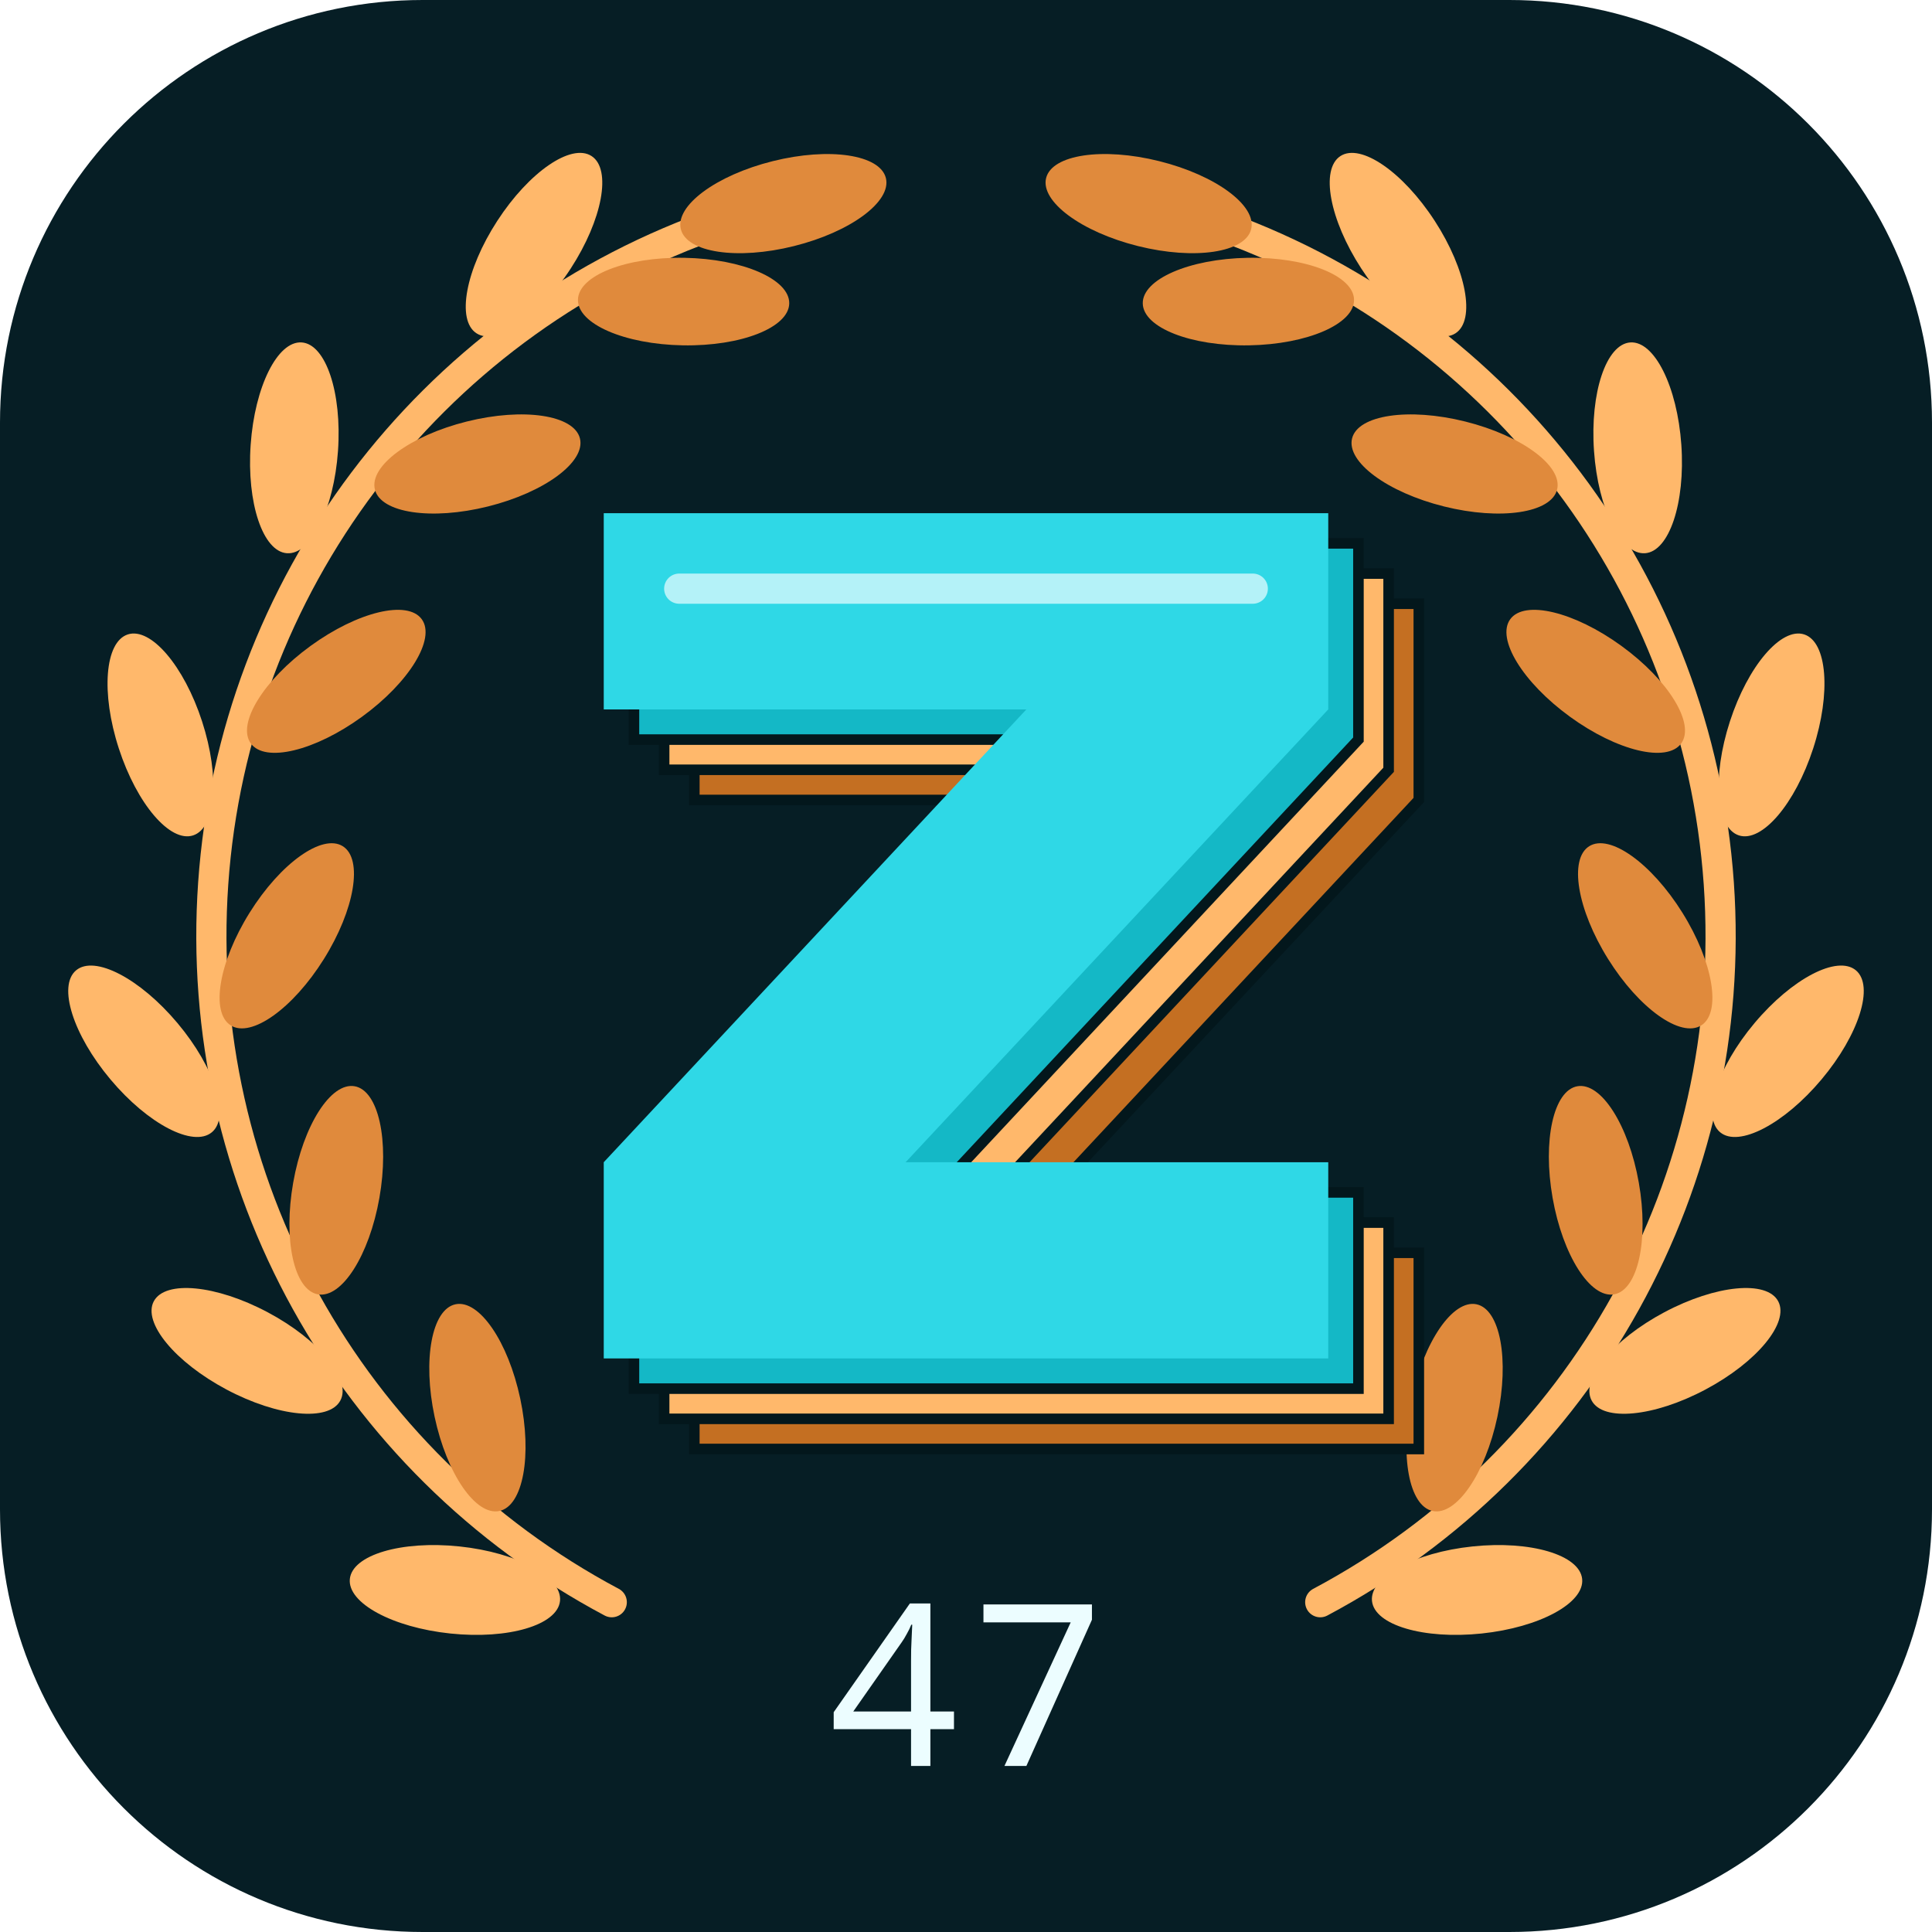
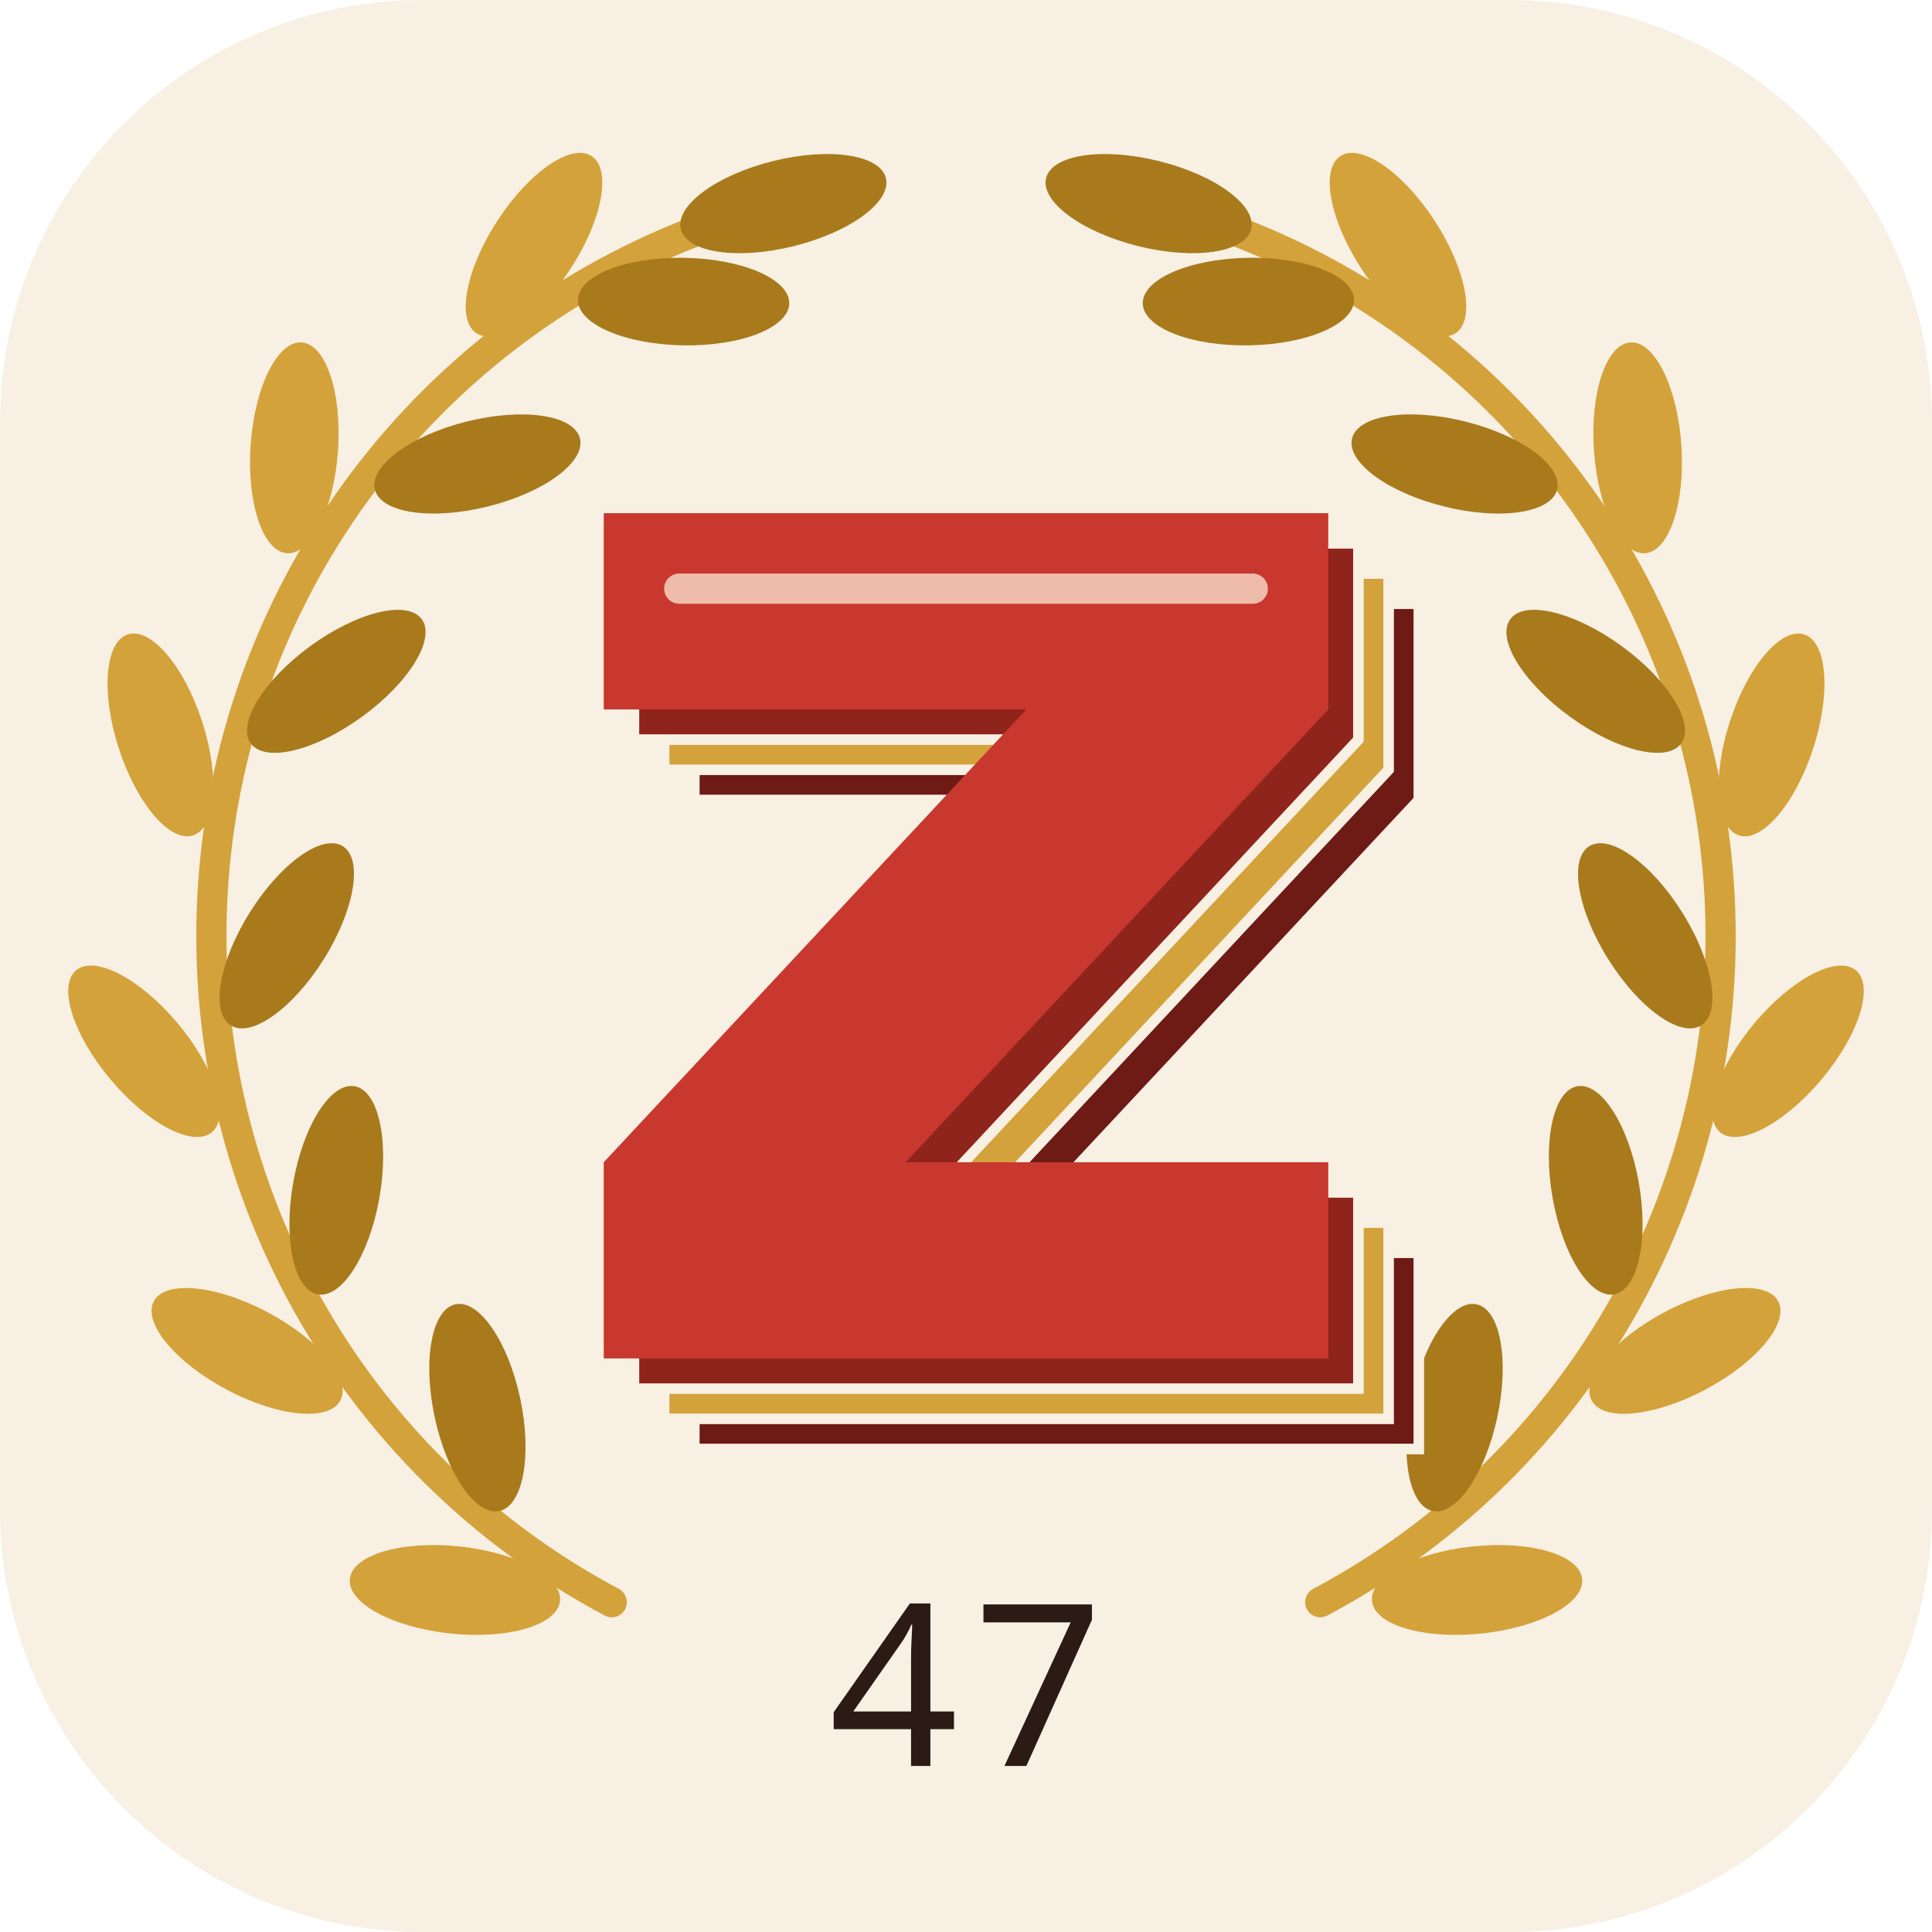
<svg xmlns="http://www.w3.org/2000/svg" viewBox="0 0 64 64">
-   <rect width="64" height="64" rx="14" fill="#061e25" />
+   <rect width="64" height="64" rx="14" fill="#f7f0e3" />
  <g transform="translate(2 1) scale(0.5)">
    <g>
-       <path d="M36.53 104.15A50 50 0 0 1 42.9 13.02" fill="none" stroke="#ffb86b" stroke-width="2" stroke-linecap="round" />
-       <ellipse cx="26.14" cy="103.34" rx="7" ry="2.9" fill="#ffb86b" transform="rotate(186 26.14 103.34)" />
-       <ellipse cx="27.63" cy="91.26" rx="7" ry="2.9" fill="#e08a3c" transform="rotate(258 27.63 91.26)" />
-       <ellipse cx="12.37" cy="87.5" rx="7" ry="2.9" fill="#ffb86b" transform="rotate(208 12.37 87.5)" />
-       <ellipse cx="18.28" cy="76.86" rx="7" ry="2.9" fill="#e08a3c" transform="rotate(280 18.28 76.86)" />
-       <ellipse cx="5.54" cy="67.65" rx="7" ry="2.9" fill="#ffb86b" transform="rotate(230 5.54 67.65)" />
-       <ellipse cx="15" cy="60" rx="7" ry="2.9" fill="#e08a3c" transform="rotate(302 15 60)" />
-       <ellipse cx="6.63" cy="46.69" rx="7" ry="2.9" fill="#ffb86b" transform="rotate(252 6.63 46.69)" />
-       <ellipse cx="18.28" cy="43.14" rx="7" ry="2.9" fill="#e08a3c" transform="rotate(324 18.28 43.14)" />
-       <ellipse cx="15.5" cy="27.67" rx="7" ry="2.9" fill="#ffb86b" transform="rotate(274 15.5 27.67)" />
-       <ellipse cx="27.63" cy="28.74" rx="7" ry="2.9" fill="#e08a3c" transform="rotate(346 27.63 28.74)" />
-       <ellipse cx="31.38" cy="14.21" rx="7" ry="2.9" fill="#ffb86b" transform="rotate(303 31.38 14.21)" />
-       <ellipse cx="41.29" cy="17.98" rx="7" ry="2.9" fill="#e08a3c" transform="rotate(361 41.29 17.98)" />
-       <ellipse cx="47.9" cy="11.49" rx="7" ry="2.9" fill="#e08a3c" transform="rotate(346 47.9 11.49)" />
+       <path d="M36.53 104.15A50 50 0 0 1 42.9 13.02" fill="none" stroke="#d4a23a" stroke-width="2" stroke-linecap="round" />
+       <ellipse cx="26.14" cy="103.34" rx="7" ry="2.9" fill="#d4a23a" transform="rotate(186 26.14 103.34)" />
+       <ellipse cx="27.63" cy="91.26" rx="7" ry="2.9" fill="#a87a1c" transform="rotate(258 27.63 91.26)" />
+       <ellipse cx="12.37" cy="87.5" rx="7" ry="2.9" fill="#d4a23a" transform="rotate(208 12.37 87.5)" />
+       <ellipse cx="18.28" cy="76.86" rx="7" ry="2.9" fill="#a87a1c" transform="rotate(280 18.28 76.86)" />
+       <ellipse cx="5.54" cy="67.65" rx="7" ry="2.9" fill="#d4a23a" transform="rotate(230 5.54 67.65)" />
+       <ellipse cx="15" cy="60" rx="7" ry="2.9" fill="#a87a1c" transform="rotate(302 15 60)" />
+       <ellipse cx="6.63" cy="46.69" rx="7" ry="2.9" fill="#d4a23a" transform="rotate(252 6.63 46.69)" />
+       <ellipse cx="18.28" cy="43.14" rx="7" ry="2.9" fill="#a87a1c" transform="rotate(324 18.28 43.14)" />
+       <ellipse cx="15.5" cy="27.67" rx="7" ry="2.9" fill="#d4a23a" transform="rotate(274 15.5 27.67)" />
+       <ellipse cx="27.63" cy="28.74" rx="7" ry="2.9" fill="#a87a1c" transform="rotate(346 27.63 28.74)" />
+       <ellipse cx="31.38" cy="14.21" rx="7" ry="2.9" fill="#d4a23a" transform="rotate(303 31.38 14.21)" />
+       <ellipse cx="41.29" cy="17.98" rx="7" ry="2.9" fill="#a87a1c" transform="rotate(361 41.29 17.98)" />
+       <ellipse cx="47.9" cy="11.49" rx="7" ry="2.9" fill="#a87a1c" transform="rotate(346 47.9 11.49)" />
    </g>
    <g transform="translate(120 0) scale(-1 1)">
-       <path d="M36.53 104.15A50 50 0 0 1 42.9 13.02" fill="none" stroke="#ffb86b" stroke-width="2" stroke-linecap="round" />
-       <ellipse cx="26.14" cy="103.34" rx="7" ry="2.9" fill="#ffb86b" transform="rotate(186 26.14 103.34)" />
-       <ellipse cx="27.63" cy="91.26" rx="7" ry="2.9" fill="#e08a3c" transform="rotate(258 27.63 91.26)" />
-       <ellipse cx="12.37" cy="87.5" rx="7" ry="2.9" fill="#ffb86b" transform="rotate(208 12.37 87.5)" />
-       <ellipse cx="18.28" cy="76.86" rx="7" ry="2.9" fill="#e08a3c" transform="rotate(280 18.28 76.86)" />
-       <ellipse cx="5.54" cy="67.65" rx="7" ry="2.9" fill="#ffb86b" transform="rotate(230 5.54 67.65)" />
-       <ellipse cx="15" cy="60" rx="7" ry="2.9" fill="#e08a3c" transform="rotate(302 15 60)" />
-       <ellipse cx="6.63" cy="46.69" rx="7" ry="2.9" fill="#ffb86b" transform="rotate(252 6.63 46.69)" />
-       <ellipse cx="18.28" cy="43.14" rx="7" ry="2.9" fill="#e08a3c" transform="rotate(324 18.28 43.14)" />
-       <ellipse cx="15.5" cy="27.67" rx="7" ry="2.9" fill="#ffb86b" transform="rotate(274 15.5 27.67)" />
-       <ellipse cx="27.63" cy="28.74" rx="7" ry="2.9" fill="#e08a3c" transform="rotate(346 27.63 28.74)" />
-       <ellipse cx="31.38" cy="14.21" rx="7" ry="2.9" fill="#ffb86b" transform="rotate(303 31.38 14.21)" />
-       <ellipse cx="41.29" cy="17.98" rx="7" ry="2.9" fill="#e08a3c" transform="rotate(361 41.29 17.98)" />
-       <ellipse cx="47.9" cy="11.49" rx="7" ry="2.9" fill="#e08a3c" transform="rotate(346 47.9 11.49)" />
+       <path d="M36.53 104.15A50 50 0 0 1 42.9 13.02" fill="none" stroke="#d4a23a" stroke-width="2" stroke-linecap="round" />
+       <ellipse cx="26.14" cy="103.34" rx="7" ry="2.9" fill="#d4a23a" transform="rotate(186 26.14 103.34)" />
+       <ellipse cx="27.63" cy="91.26" rx="7" ry="2.9" fill="#a87a1c" transform="rotate(258 27.63 91.26)" />
+       <ellipse cx="12.37" cy="87.5" rx="7" ry="2.9" fill="#d4a23a" transform="rotate(208 12.37 87.5)" />
+       <ellipse cx="18.28" cy="76.86" rx="7" ry="2.9" fill="#a87a1c" transform="rotate(280 18.28 76.86)" />
+       <ellipse cx="5.54" cy="67.65" rx="7" ry="2.9" fill="#d4a23a" transform="rotate(230 5.54 67.65)" />
+       <ellipse cx="15" cy="60" rx="7" ry="2.9" fill="#a87a1c" transform="rotate(302 15 60)" />
+       <ellipse cx="6.63" cy="46.69" rx="7" ry="2.9" fill="#d4a23a" transform="rotate(252 6.63 46.69)" />
+       <ellipse cx="18.28" cy="43.14" rx="7" ry="2.9" fill="#a87a1c" transform="rotate(324 18.28 43.14)" />
+       <ellipse cx="15.5" cy="27.67" rx="7" ry="2.9" fill="#d4a23a" transform="rotate(274 15.5 27.67)" />
+       <ellipse cx="27.63" cy="28.74" rx="7" ry="2.9" fill="#a87a1c" transform="rotate(346 27.63 28.74)" />
+       <ellipse cx="31.38" cy="14.21" rx="7" ry="2.9" fill="#d4a23a" transform="rotate(303 31.38 14.21)" />
+       <ellipse cx="41.29" cy="17.98" rx="7" ry="2.9" fill="#a87a1c" transform="rotate(361 41.29 17.98)" />
+       <ellipse cx="47.9" cy="11.49" rx="7" ry="2.9" fill="#a87a1c" transform="rotate(346 47.9 11.49)" />
    </g>
-     <path d="M36 32H84V45L56 75H84V88H36V75L64 45H36Z" transform="translate(6 6)" fill="#c46f22" stroke="#03171c" stroke-width="0.7" />
-     <path d="M36 32H84V45L56 75H84V88H36V75L64 45H36Z" transform="translate(4 4)" fill="#ffb86b" stroke="#03171c" stroke-width="0.7" />
-     <path d="M36 32H84V45L56 75H84V88H36V75L64 45H36Z" transform="translate(2 2)" fill="#14b8c6" stroke="#03171c" stroke-width="0.7" />
-     <path d="M36 32H84V45L56 75H84V88H36V75L64 45H36Z" transform="translate(0 0)" fill="#2fd8e6" />
-     <path d="M41 37H79" stroke="#ecfdff" stroke-width="2" stroke-linecap="round" opacity="0.7" />
-     <text x="60" y="115" text-anchor="middle" font-family="Anton" font-size="15" letter-spacing="1" fill="#ecfdff">47</text>
+     <path d="M36 32H84V45L56 75H84V88H36V75L64 45H36Z" transform="translate(6 6)" fill="#6e1a15" stroke="#f7f0e3" stroke-width="0.7" />
+     <path d="M36 32H84V45L56 75H84V88H36V75L64 45H36Z" transform="translate(4 4)" fill="#d4a23a" stroke="#f7f0e3" stroke-width="0.7" />
+     <path d="M36 32H84V45L56 75H84V88H36V75L64 45H36Z" transform="translate(2 2)" fill="#8f241d" stroke="#f7f0e3" stroke-width="0.7" />
+     <path d="M36 32H84V45L56 75H84V88H36V75L64 45H36Z" transform="translate(0 0)" fill="#c8382e" />
+     <path d="M41 37H79" stroke="#fff3e0" stroke-width="2" stroke-linecap="round" opacity="0.7" />
+     <text x="60" y="115" text-anchor="middle" font-family="Anton" font-size="15" letter-spacing="1" fill="#2b1b14">47</text>
  </g>
</svg>
